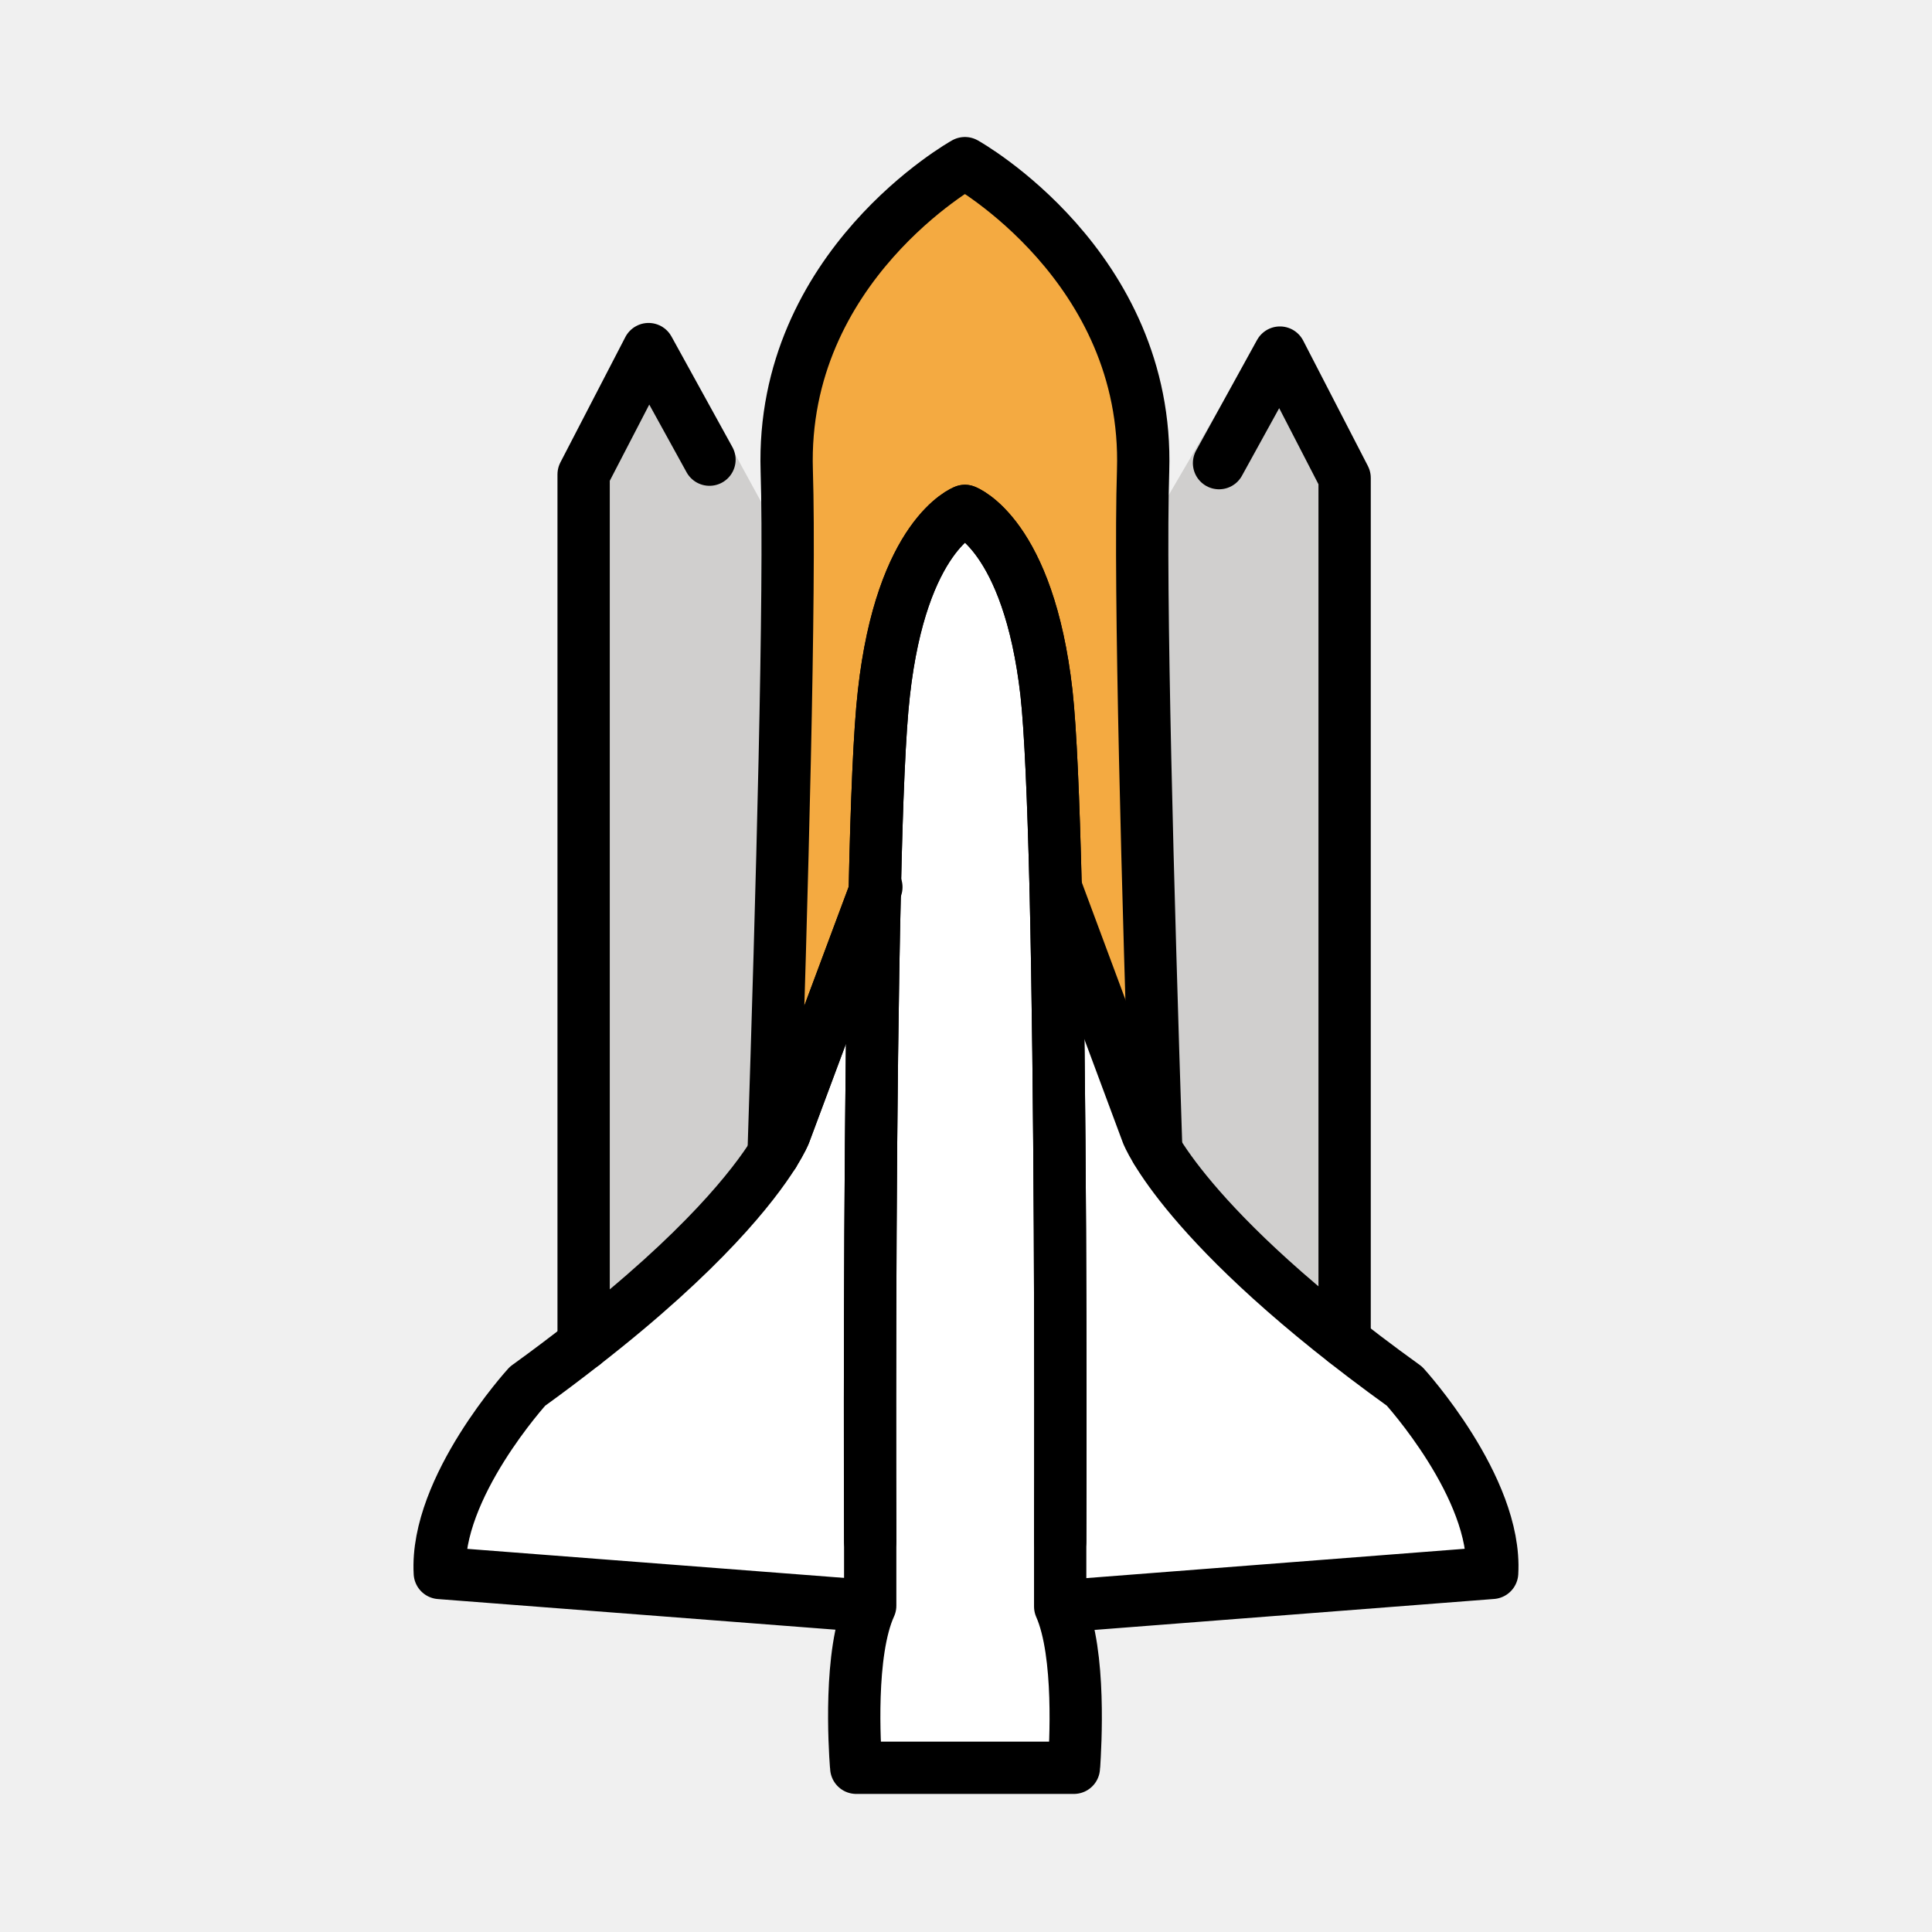
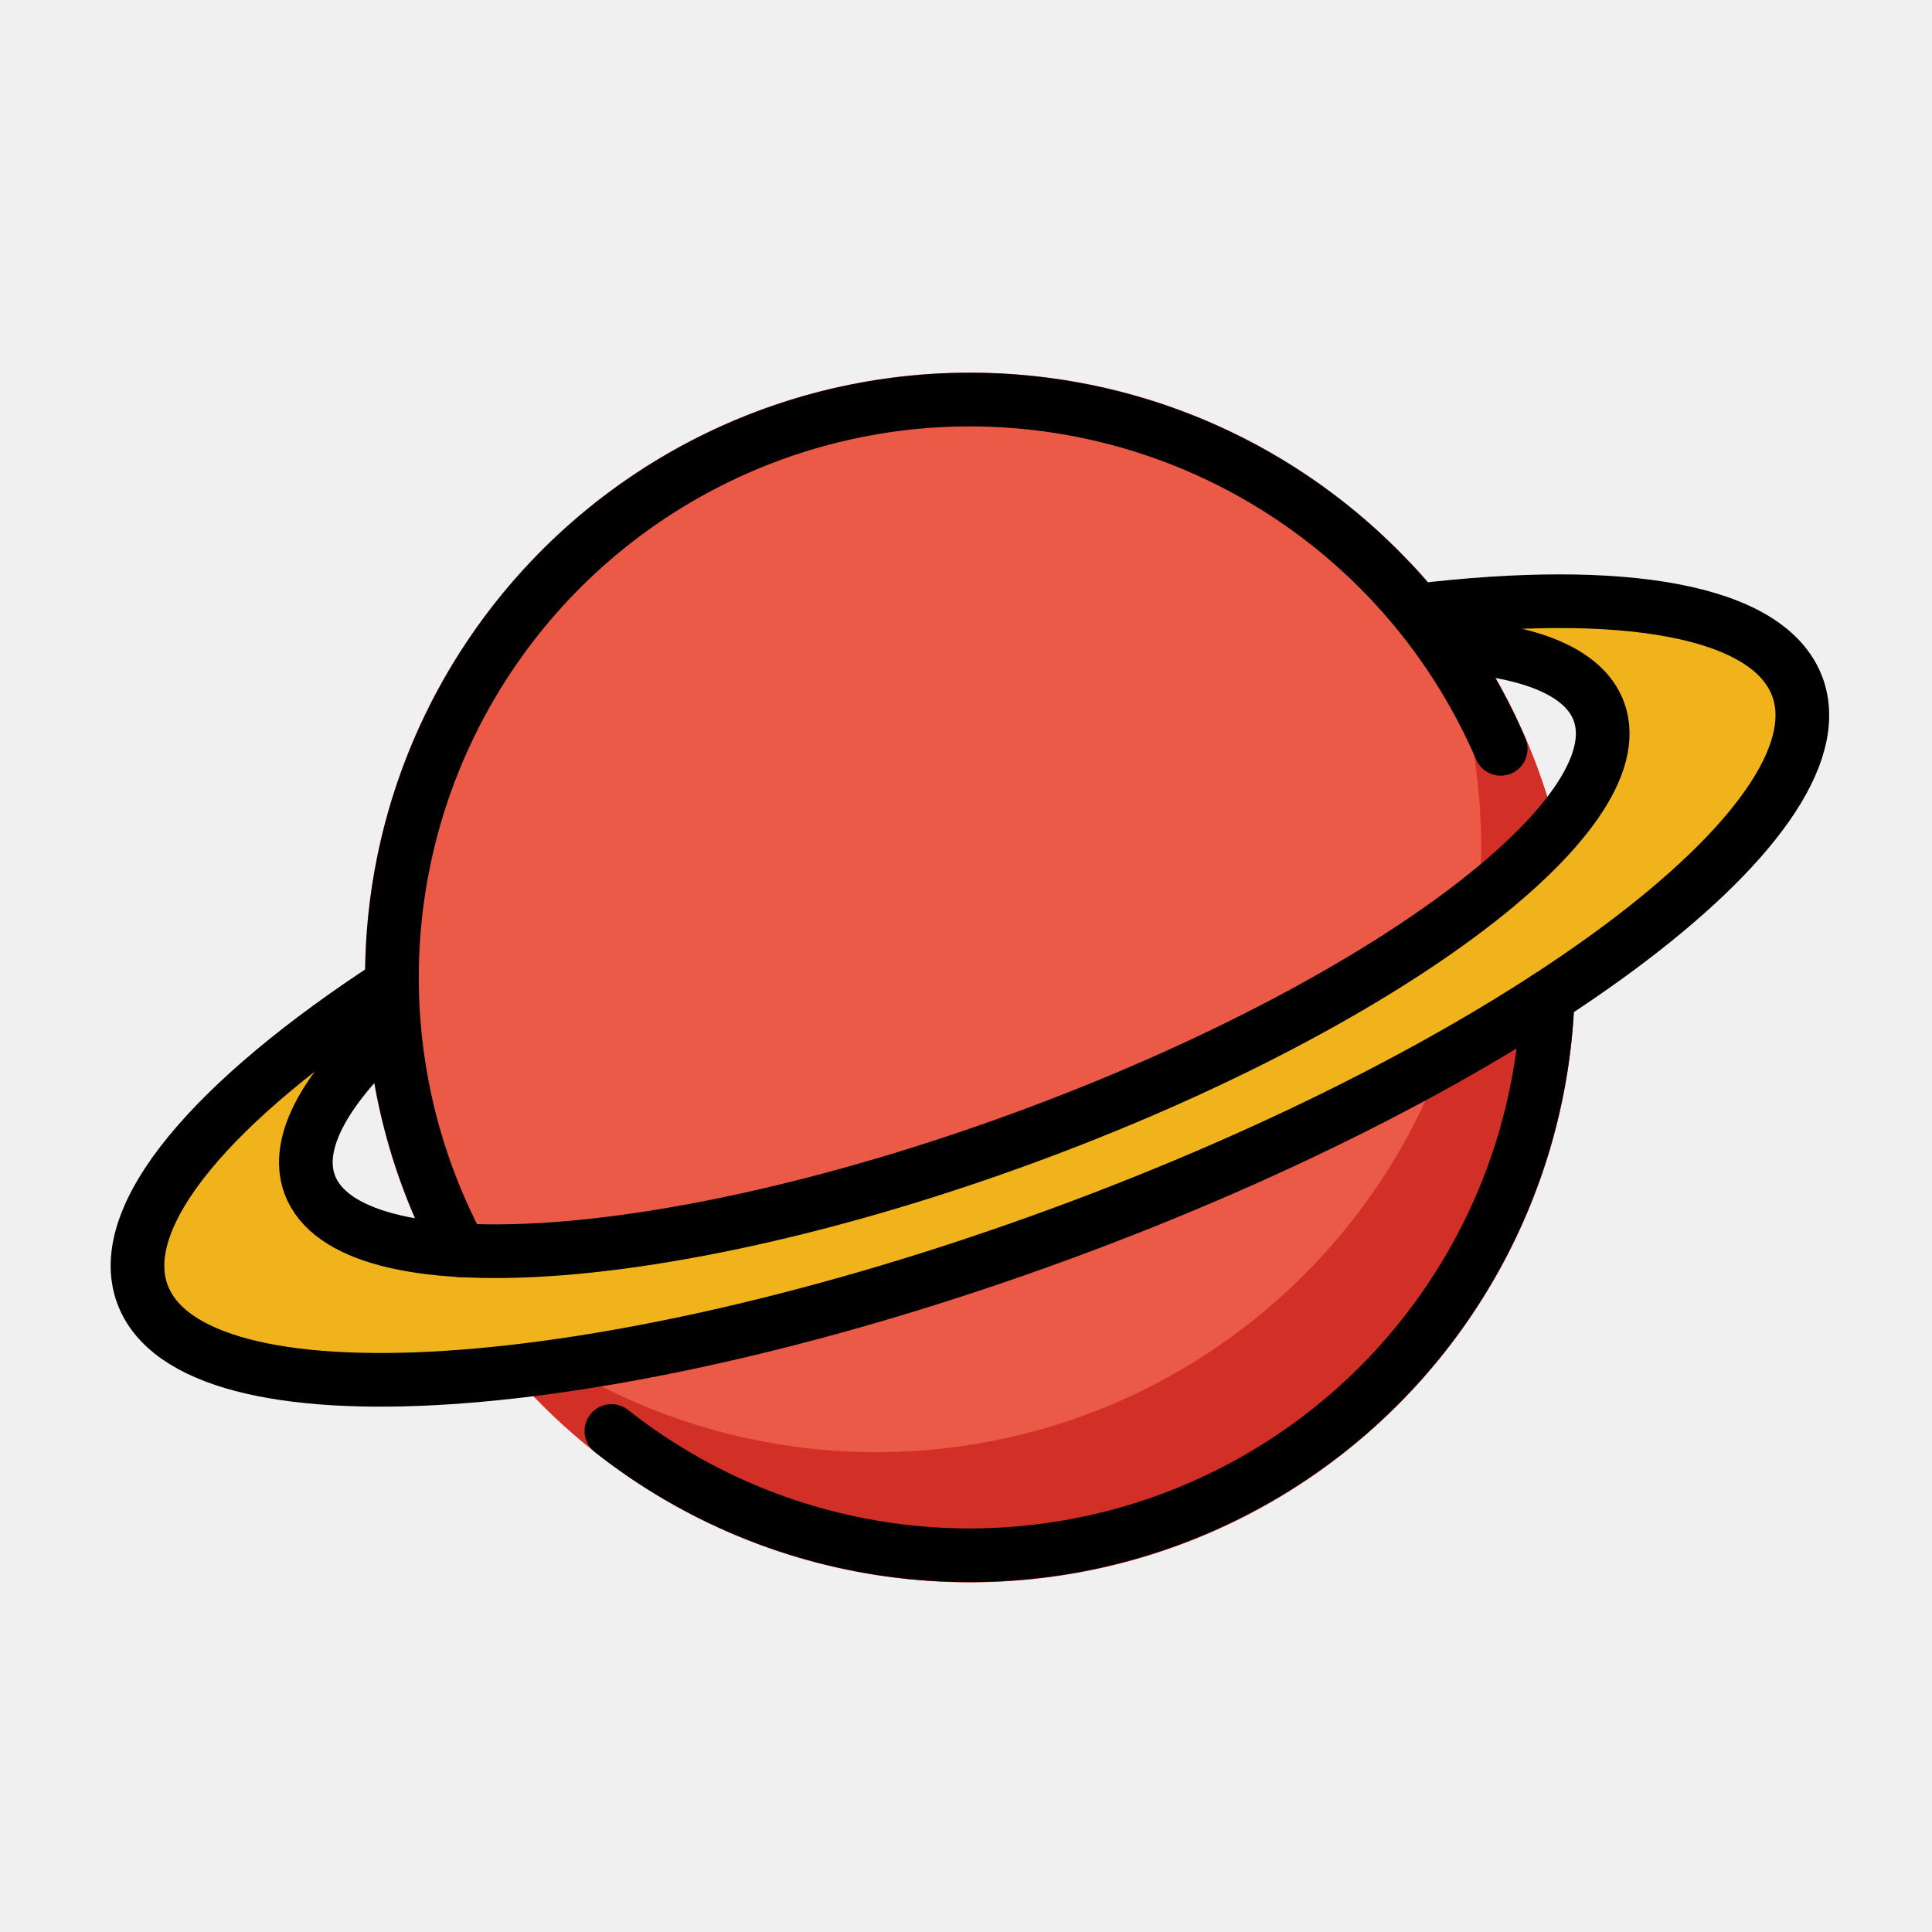
- <svg xmlns="http://www.w3.org/2000/svg" id="emoji" viewBox="0 0 72 72" version="1.1">
+ <svg xmlns="http://www.w3.org/2000/svg" id="logo" viewBox="0 0 72 72">
  <g id="color">
-     <polygon fill="#D0CFCE" points="46.958,12.625 50.114,17.81 50.114,54.778 41.917,54.778 42.205,20.759" />
-     <polygon fill="#D0CFCE" points="25.18,12.875 21.755,17.68 21.755,54.647 30.062,54.281 29.633,21.02" />
-     <path fill="#F4AA41" d="M28.315,57.438c0,0,1.26-31.898,1.01-39.897c-0.24-7.628,6.64-11.465,6.64-11.465 s6.88,3.838,6.64,11.465c-0.25,7.998,1.01,39.897,1.01,39.897H28.315z" />
-     <path fill="#FFFFFF" d="M39.51,59.87l16.099-1.252c0.185-3.175-3.268-6.958-3.268-6.958 c-8.25-5.937-9.583-9.42-9.583-9.42L39.34,33.057" />
-     <path fill="#FFFFFF" d="M32.43,59.841l-16.038-1.224c-0.185-3.175,3.268-6.958,3.268-6.958 c8.25-5.937,9.583-9.42,9.583-9.42l3.417-9.182" />
-     <path fill="#FFFFFF" d="M40.03,65.778c-0.01,0.067-0.01,0.104-0.01,0.104h-8.11c0,0,0-0.038-0.01-0.114 c-0.05-0.674-0.27-4.18,0.53-5.928c-0.02-6.725-0.06-29.001,0.51-34.007c0.66-5.918,3.02-6.792,3.02-6.792 s2.37,0.874,3.04,6.792c0.56,5.016,0.53,27.339,0.51,34.035C40.29,61.627,40.07,65.123,40.03,65.778z" />
+     <circle cx="36.146" cy="36.428" r="22.543" fill="#ea5a47" />
+     <path fill="#d22f27" d="M52.524,20.931A22.544,22.544,0,0,1,16.282,47.076,22.542,22.542,0,1,0,52.524,20.931Z" />
+     <path fill="#f1b31c" d="M52.794,22.755c7.675-.926,13.138-.024,14.192,2.849C68.826,30.622,56.51,39.754,39.478,46S7.146,53.242,5.306,48.224c-1.07-2.918,2.647-7.228,9.296-11.552l.077,1.554c-2.509,2.252-3.714,4.341-3.138,5.912,1.434,3.909,13.351,3.133,26.619-1.732s22.862-11.979,21.428-15.888c-.553-1.507-2.664-2.318-5.811-2.466Z" />
  </g>
-   <g id="hair" />
-   <g id="skin" />
-   <g id="skin-shadow" />
  <g id="line">
-     <polyline fill="none" stroke="#000000" stroke-linecap="round" stroke-linejoin="round" stroke-miterlimit="10" stroke-width="1.949" points="45.43,17.26 47.7,13.14 50.11,17.81 50.11,49.98" />
-     <polyline fill="none" stroke="#000000" stroke-linecap="round" stroke-linejoin="round" stroke-miterlimit="10" stroke-width="1.949" points="21.75,50.09 21.75,17.68 24.17,13.01 26.44,17.13" />
-     <path fill="none" stroke="#000000" stroke-linecap="round" stroke-linejoin="round" stroke-miterlimit="10" stroke-width="1.949" d="M43.09,42.86c-0.31-9.52-0.63-20.96-0.49-25.32c0.24-7.63-6.64-11.46-6.64-11.46s-6.88,3.83-6.64,11.46 c0.14,4.38-0.18,15.9-0.49,25.45c0.31-0.49,0.41-0.75,0.41-0.75l3.36-9.01v-0.01c0.07-3.32,0.18-6.01,0.34-7.39 c0.66-5.91,3.02-6.79,3.02-6.79s2.37,0.88,3.04,6.79c0.15,1.36,0.26,3.99,0.34,7.23c0.18,7.54,0.19,18.41,0.17,24.38" />
-     <path fill="none" stroke="#000000" stroke-linecap="round" stroke-linejoin="round" stroke-miterlimit="10" stroke-width="1.949" d="M40.173,59.813l15.435-1.196c0.185-3.175-3.268-6.958-3.268-6.958c-8.25-5.937-9.583-9.42-9.583-9.42L39.34,33.057" />
-     <path fill="none" stroke="#000000" stroke-linecap="round" stroke-linejoin="round" stroke-miterlimit="10" stroke-width="1.949" d="M32.43,57.44c-0.02-5.92-0.01-16.68,0.17-24.21l-3.36,9.01c0,0-0.1,0.26-0.41,0.75v0.01" />
-     <polyline fill="none" stroke="#000000" stroke-linecap="round" stroke-linejoin="round" stroke-miterlimit="10" stroke-width="1.949" points="32.66,33.06 32.6,33.22 32.6,33.23" />
-     <path fill="none" stroke="#000000" stroke-linecap="round" stroke-linejoin="round" stroke-miterlimit="10" stroke-width="1.949" d="M28.83,43c-0.73,1.16-2.61,3.61-7.08,7.09c-0.64,0.5-1.34,1.03-2.09,1.57c0,0-3.45,3.78-3.27,6.96l15.44,1.19" />
-     <path fill="none" stroke="#000000" stroke-linecap="round" stroke-linejoin="round" stroke-miterlimit="10" stroke-width="1.949" d="M40.03,65.78c-0.01,0.06-0.01,0.1-0.01,0.1h-8.11c0,0,0-0.04-0.01-0.11c-0.05-0.68-0.27-4.18,0.53-5.93v-2.4 c-0.02-5.92-0.01-16.68,0.17-24.21v-0.01c0.07-3.32,0.18-6.01,0.34-7.39c0.66-5.91,3.02-6.79,3.02-6.79s2.37,0.88,3.04,6.79 c0.15,1.36,0.26,3.99,0.34,7.23c0.18,7.54,0.19,18.41,0.17,24.38v2.43C40.29,61.63,40.07,65.12,40.03,65.78z" />
+     <path fill="none" stroke="#000" stroke-linecap="round" stroke-linejoin="round" stroke-width="2" d="M17.156,46.594A21.539,21.539,0,1,1,55.927,27.907" />
+     <path fill="none" stroke="#000" stroke-linecap="round" stroke-linejoin="round" stroke-width="2" d="M57.677,37.164a21.555,21.555,0,0,1-34.892,16.164" />
+     <path fill="none" stroke="#000" stroke-linecap="round" stroke-linejoin="round" stroke-width="2" d="M52.794,22.755c7.675-.926,13.138-.024,14.192,2.849C68.826,30.622,56.51,39.754,39.478,46S7.146,53.242,5.306,48.224c-1.07-2.918,2.647-7.228,9.296-11.552" />
+     <path fill="none" stroke="#000" stroke-linecap="round" stroke-linejoin="round" stroke-width="2" d="M53.776,24.051c3.147.148,5.258.959,5.811,2.466,1.434,3.909-8.16,11.022-21.428,15.888S12.974,48.047,11.54,44.138c-.576-1.571.629-3.66,3.138-5.912" />
  </g>
</svg>
